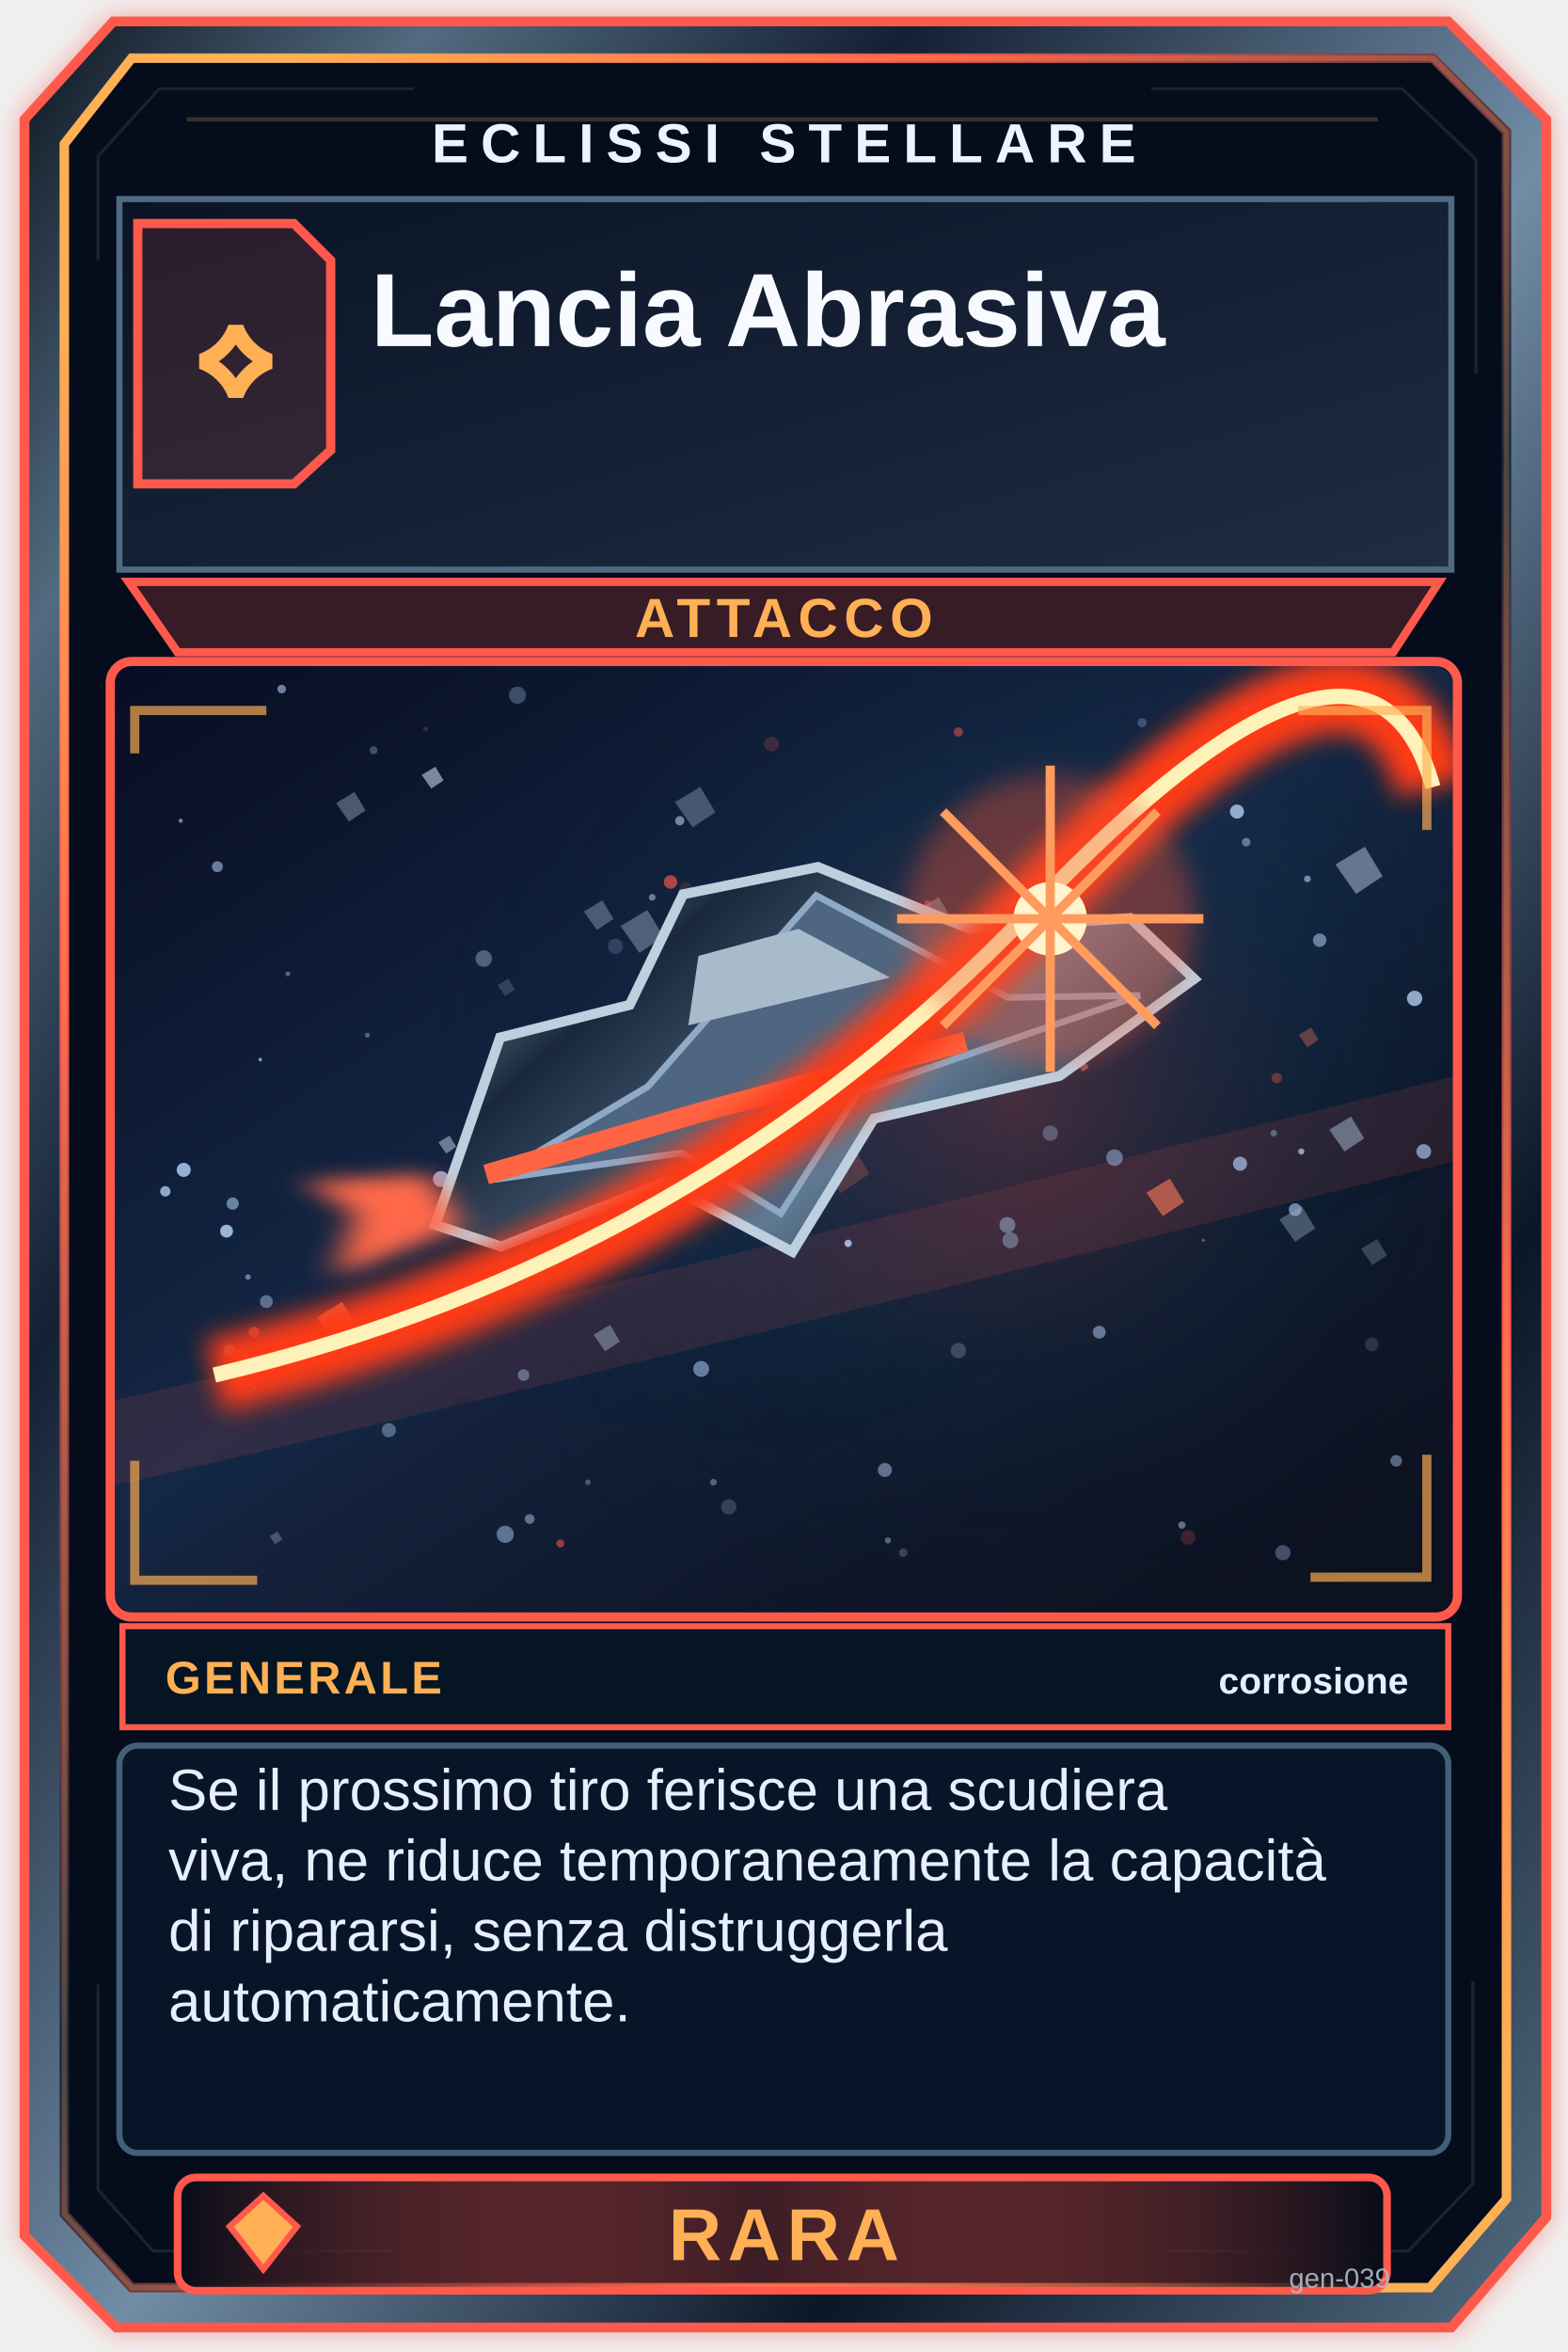
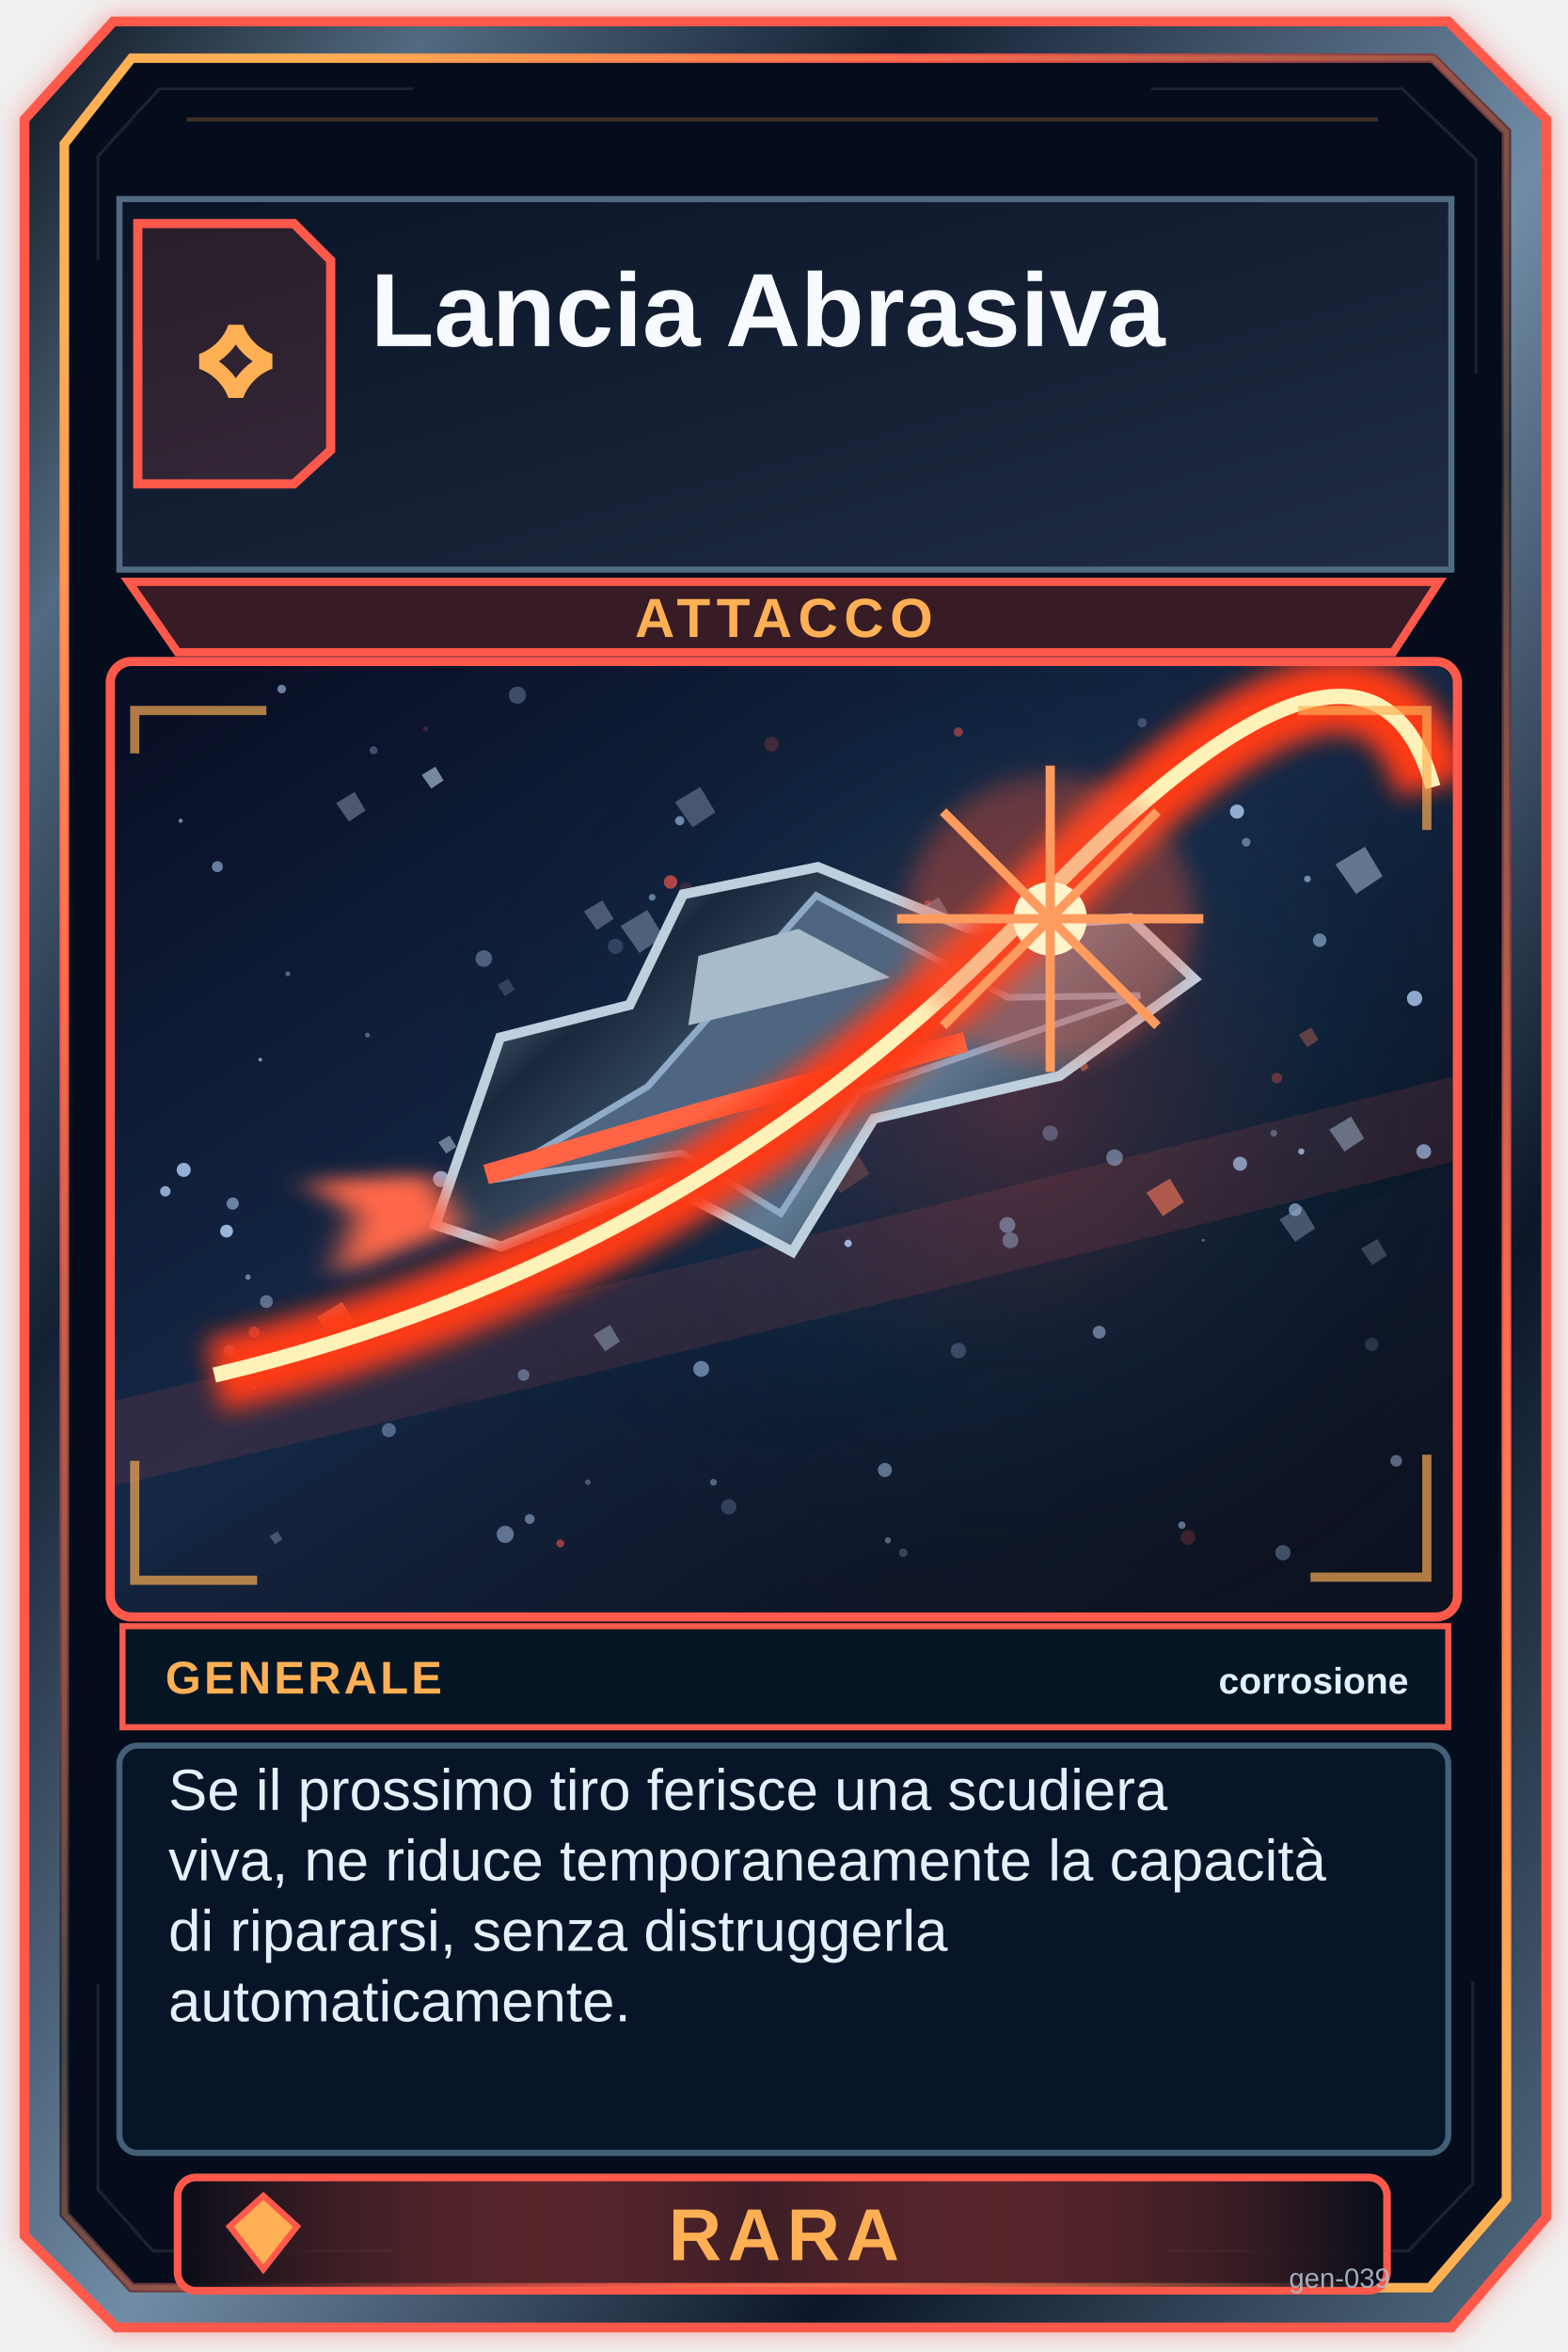
<svg xmlns="http://www.w3.org/2000/svg" width="512" height="768" viewBox="0 0 512 768" role="img" aria-label="Lancia Abrasiva · ATTACCO · RARA">
  <defs>
    <linearGradient id="metal" x1="0" y1="0" x2="1" y2="1">
      <stop stop-color="#101824" />
      <stop offset=".13" stop-color="#526b80" />
      <stop offset=".29" stop-color="#142033" />
      <stop offset=".53" stop-color="#718da6" />
      <stop offset=".76" stop-color="#0b1627" />
      <stop offset="1" stop-color="#526b80" />
    </linearGradient>
    <linearGradient id="rim" x1=".15" y1="0" x2=".87" y2="1">
      <stop stop-color="#ffb054" />
      <stop offset=".2" stop-color="#ff594c" />
      <stop offset=".52" stop-color="#19283c" />
      <stop offset=".78" stop-color="#ff594c" />
      <stop offset="1" stop-color="#ffb054" />
    </linearGradient>
    <linearGradient id="spaceSky" x1="0" y1="0" x2=".9" y2="1">
      <stop stop-color="#080d22" />
      <stop offset=".49" stop-color="#142846" />
      <stop offset=".82" stop-color="#091222" />
      <stop offset="1" stop-color="#070d18" />
    </linearGradient>
    <radialGradient id="planet">
      <stop stop-color="#ff594c" stop-opacity=".65" />
      <stop offset=".52" stop-color="#194761" stop-opacity=".42" />
      <stop offset="1" stop-color="#0a1529" stop-opacity=".05" />
    </radialGradient>
    <linearGradient id="titlePanel" x1="0" x2="1" y1="0" y2="1">
      <stop stop-color="#0a1426" />
      <stop offset="1" stop-color="#202c43" />
    </linearGradient>
    <linearGradient id="rarityShine" x1="0" y1="0" x2="1" y2="0">
      <stop stop-color="#070d19" />
      <stop offset=".48" stop-color="#ff594c" stop-opacity="0.22" />
      <stop offset="1" stop-color="#070d19" />
    </linearGradient>
    <filter id="rimGlow" x="-30%" y="-30%" width="160%" height="160%">
      <feGaussianBlur stdDeviation="3.9" />
    </filter>
    <filter id="beamGlow" x="-70%" y="-70%" width="240%" height="240%">
      <feGaussianBlur stdDeviation="4" />
    </filter>
    <clipPath id="artClip">
      <rect x="37" y="217" width="438" height="310" rx="8" />
    </clipPath>
  </defs>
  <path d="M37 7H473L505 39V724L474 760H38L8 730V39Z" fill="#030712" stroke="#ff594c" stroke-width="5.6" opacity="0.36" filter="url(#rimGlow)" />
  <path d="M37 7H473L505 39V724L474 760H38L8 730V39Z" fill="url(#metal)" stroke="#ff594c" stroke-width="3.2" />
  <path d="M43 19H468L492 43V718L467 747H43L21 723V47Z" fill="#050c1b" stroke="url(#rim)" stroke-width="3.1" />
  <path d="M43 19H468L492 43V718L467 747H43L21 723V47Z" fill="none" stroke="#ffb054" stroke-width="1.7" opacity="0.22" />
  <path d="M61 39H450" stroke="#ffb054" stroke-width="1.4" opacity="0.22" />
  <path d="M32 85V51L52 29H135 M376 29H458L482 52V122 M32 648V715L50 735H128 M382 735H460L481 713V647" fill="none" stroke="#f7fcff" stroke-width="1" opacity="0.09" />
  <path d="M61 43H450" stroke="#fff" stroke-width="1" opacity="0" />
-   <text x="256" y="53" text-anchor="middle" fill="#e9f5ff" font-size="18" font-family="Arial, sans-serif" font-weight="700" letter-spacing="4">ECLISSI STELLARE</text>
  <path d="M39 65H474V186H39Z" fill="url(#titlePanel)" stroke="#506a82" stroke-width="2" />
  <path d="M45 73H96L108 85V147L96 158H45Z" fill="#ff594c" fill-opacity=".13" stroke="#ff594c" stroke-width="3" />
  <text x="77" y="128" text-anchor="middle" fill="#ffb054" font-family="Arial, sans-serif" font-size="40" font-weight="bold">⟡</text>
  <text x="121" y="113" fill="#f7faff" font-family="Arial,sans-serif" font-size="34" font-weight="800">Lancia Abrasiva</text>
  <path d="M42 190H470L455 213H58Z" fill="#ff594c" fill-opacity=".20" stroke="#ff594c" stroke-width="2.7" />
  <text x="256" y="208" text-anchor="middle" fill="#ffb054" font-family="Arial,sans-serif" font-size="18" font-weight="900" letter-spacing="2">ATTACCO</text>
  <g clip-path="url(#artClip)">
    <rect x="37" y="217" width="438" height="310" fill="url(#spaceSky)" />
    <circle cx="332" cy="358" r="191" fill="url(#planet)" opacity=".34" />
    <path d="M12 477Q218 430 508 357" fill="none" stroke="#ff594c" stroke-width="27" opacity=".12" />
    <circle cx="417" cy="352" r="1.7" fill="#ff594c" opacity="0.35" />
    <circle cx="59" cy="268" r="0.7" fill="#b9d7ff" opacity="0.57" />
    <circle cx="158" cy="313" r="2.7" fill="#b9d7ff" opacity="0.36" />
    <circle cx="173" cy="496" r="1.6" fill="#b9d7ff" opacity="0.61" />
    <circle cx="364" cy="378" r="2.7" fill="#b9d7ff" opacity="0.43" />
    <circle cx="404" cy="265" r="2.3" fill="#b9d7ff" opacity="0.76" />
    <circle cx="303" cy="295" r="1.1" fill="#ff594c" opacity="0.47" />
    <circle cx="94" cy="318" r="0.8" fill="#b9d7ff" opacity="0.39" />
    <circle cx="393" cy="405" r="0.5" fill="#b9d7ff" opacity="0.38" />
    <circle cx="75" cy="441" r="1.9" fill="#b9d7ff" opacity="0.48" />
    <circle cx="238" cy="492" r="2.5" fill="#b9d7ff" opacity="0.27" />
    <circle cx="222" cy="268" r="1.5" fill="#b9d7ff" opacity="0.57" />
    <circle cx="198" cy="378" r="2.1" fill="#ff594c" opacity="0.44" />
    <circle cx="144" cy="385" r="2.6" fill="#b9d7ff" opacity="0.75" />
    <circle cx="122" cy="245" r="1.3" fill="#b9d7ff" opacity="0.30" />
    <circle cx="427" cy="287" r="1.1" fill="#b9d7ff" opacity="0.58" />
    <circle cx="330" cy="405" r="2.6" fill="#b9d7ff" opacity="0.37" />
    <circle cx="169" cy="390" r="1.3" fill="#b9d7ff" opacity="0.49" />
    <circle cx="183" cy="504" r="1.3" fill="#ff594c" opacity="0.74" />
    <circle cx="201" cy="309" r="2.5" fill="#b9d7ff" opacity="0.18" />
    <circle cx="192" cy="484" r="0.9" fill="#b9d7ff" opacity="0.44" />
    <circle cx="462" cy="326" r="2.5" fill="#b9d7ff" opacity="0.75" />
    <circle cx="423" cy="395" r="2.1" fill="#b9d7ff" opacity="0.56" />
    <circle cx="71" cy="283" r="1.8" fill="#b9d7ff" opacity="0.53" />
    <circle cx="313" cy="239" r="1.5" fill="#ff594c" opacity="0.49" />
    <circle cx="92" cy="225" r="1.4" fill="#b9d7ff" opacity="0.56" />
    <circle cx="329" cy="400" r="2.6" fill="#b9d7ff" opacity="0.41" />
    <circle cx="456" cy="477" r="1.9" fill="#b9d7ff" opacity="0.56" />
    <circle cx="343" cy="370" r="2.5" fill="#b9d7ff" opacity="0.29" />
    <circle cx="431" cy="307" r="2.2" fill="#b9d7ff" opacity="0.51" />
    <circle cx="279" cy="366" r="1.4" fill="#ff594c" opacity="0.45" />
    <circle cx="85" cy="346" r="0.6" fill="#b9d7ff" opacity="0.67" />
    <circle cx="465" cy="376" r="2.4" fill="#b9d7ff" opacity="0.61" />
    <circle cx="164" cy="419" r="1.3" fill="#b9d7ff" opacity="0.57" />
    <circle cx="405" cy="380" r="2.3" fill="#b9d7ff" opacity="0.64" />
    <circle cx="407" cy="275" r="1.4" fill="#b9d7ff" opacity="0.46" />
    <circle cx="255" cy="292" r="1.6" fill="#ff594c" opacity="0.27" />
    <circle cx="120" cy="338" r="0.8" fill="#b9d7ff" opacity="0.38" />
    <circle cx="290" cy="503" r="1.0" fill="#b9d7ff" opacity="0.54" />
    <circle cx="171" cy="449" r="1.9" fill="#b9d7ff" opacity="0.39" />
    <circle cx="87" cy="425" r="2.1" fill="#b9d7ff" opacity="0.43" />
    <circle cx="416" cy="370" r="1.1" fill="#b9d7ff" opacity="0.34" />
    <circle cx="388" cy="502" r="2.4" fill="#ff594c" opacity="0.26" />
    <circle cx="255" cy="291" r="2.5" fill="#b9d7ff" opacity="0.21" />
    <circle cx="419" cy="507" r="2.5" fill="#b9d7ff" opacity="0.41" />
    <circle cx="165" cy="501" r="2.8" fill="#b9d7ff" opacity="0.62" />
    <circle cx="448" cy="439" r="2.2" fill="#b9d7ff" opacity="0.21" />
    <circle cx="386" cy="498" r="1.2" fill="#b9d7ff" opacity="0.62" />
    <circle cx="219" cy="288" r="2.2" fill="#ff594c" opacity="0.66" />
    <circle cx="167" cy="417" r="1.7" fill="#b9d7ff" opacity="0.27" />
    <circle cx="74" cy="402" r="2.1" fill="#b9d7ff" opacity="0.81" />
    <circle cx="127" cy="467" r="2.3" fill="#b9d7ff" opacity="0.39" />
    <circle cx="81" cy="417" r="0.9" fill="#b9d7ff" opacity="0.51" />
    <circle cx="60" cy="382" r="2.3" fill="#b9d7ff" opacity="0.78" />
    <circle cx="139" cy="238" r="0.8" fill="#ff594c" opacity="0.23" />
    <circle cx="288" cy="330" r="2.6" fill="#b9d7ff" opacity="0.61" />
    <circle cx="229" cy="447" r="2.6" fill="#b9d7ff" opacity="0.51" />
    <circle cx="156" cy="399" r="0.8" fill="#b9d7ff" opacity="0.66" />
    <circle cx="359" cy="435" r="2.1" fill="#b9d7ff" opacity="0.65" />
    <circle cx="76" cy="393" r="2.0" fill="#b9d7ff" opacity="0.53" />
    <circle cx="224" cy="290" r="2.0" fill="#ff594c" opacity="0.16" />
    <circle cx="295" cy="507" r="1.4" fill="#b9d7ff" opacity="0.31" />
    <circle cx="277" cy="406" r="1.2" fill="#b9d7ff" opacity="0.79" />
    <circle cx="213" cy="293" r="1.1" fill="#b9d7ff" opacity="0.51" />
    <circle cx="373" cy="236" r="1.5" fill="#b9d7ff" opacity="0.26" />
    <circle cx="407" cy="232" r="1.5" fill="#b9d7ff" opacity="0.47" />
    <circle cx="252" cy="243" r="2.4" fill="#ff594c" opacity="0.20" />
    <circle cx="83" cy="453" r="0.6" fill="#b9d7ff" opacity="0.42" />
    <circle cx="159" cy="398" r="2.4" fill="#b9d7ff" opacity="0.65" />
    <circle cx="217" cy="325" r="0.9" fill="#b9d7ff" opacity="0.59" />
    <circle cx="313" cy="441" r="2.5" fill="#b9d7ff" opacity="0.24" />
    <circle cx="425" cy="376" r="1.0" fill="#b9d7ff" opacity="0.71" />
    <circle cx="83" cy="435" r="1.8" fill="#ff594c" opacity="0.58" />
    <circle cx="233" cy="484" r="1.1" fill="#b9d7ff" opacity="0.53" />
    <circle cx="289" cy="480" r="2.3" fill="#b9d7ff" opacity="0.61" />
    <circle cx="54" cy="389" r="1.7" fill="#b9d7ff" opacity="0.74" />
    <circle cx="85" cy="443" r="1.5" fill="#b9d7ff" opacity="0.42" />
    <circle cx="169" cy="227" r="2.8" fill="#b9d7ff" opacity="0.28" />
    <g data-attack-scene="heat" data-attack-id="gen-039" data-attack-signature="f8a212c8">
      <defs>
        <linearGradient id="atkSteel" x1="0" y1="0" x2="1" y2="1">
          <stop stop-color="#829db3" />
          <stop offset=".25" stop-color="#19283c" />
          <stop offset=".65" stop-color="#607a93" />
          <stop offset="1" stop-color="#0c1b2c" />
        </linearGradient>
      </defs>
      <path d="M40 518L151 456L263 475L475 379V529H40Z" fill="#1a1d37" opacity=".26" />
      <path d="M160.227 392.882l7.876 -4.726l4.726 7.876l-7.089 4.726Z" fill="#f47857" opacity="0.746" />
      <path d="M193.832 435.848l5.411 -3.247l3.247 5.411l-4.87 3.247Z" fill="#9bacc3" opacity="0.498" />
      <path d="M444.5 407.778l5.299 -3.179l3.179 5.299l-4.769 3.179Z" fill="#9bacc3" opacity="0.299" />
      <path d="M374.4 389.444l7.67 -4.602l4.602 7.67l-6.903 4.602Z" fill="#f47857" opacity="0.628" />
      <path d="M109.755 262.229l6.029 -3.618l3.618 6.029l-5.426 3.618Z" fill="#9bacc3" opacity="0.443" />
      <path d="M88.017 501.605l2.63 -1.578l1.578 2.63l-2.367 1.578Z" fill="#9bacc3" opacity="0.368" />
      <path d="M103.531 430.113l8.251 -4.951l4.951 8.251l-7.426 4.951Z" fill="#f47857" opacity="0.814" />
      <path d="M436.133 282.274l9.638 -5.783l5.783 9.638l-8.674 5.783Z" fill="#9bacc3" opacity="0.607" />
      <path d="M434.122 368.872l7.124 -4.275l4.275 7.124l-6.412 4.275Z" fill="#9bacc3" opacity="0.565" />
      <path d="M326.038 343.048l2.203 -1.322l1.322 2.203l-1.983 1.322Z" fill="#f47857" opacity="0.278" />
      <path d="M190.69 297.633l6.053 -3.632l3.632 6.053l-5.448 3.632Z" fill="#9bacc3" opacity="0.422" />
      <path d="M417.861 398.175l7.301 -4.381l4.381 7.301l-6.571 4.381Z" fill="#9bacc3" opacity="0.403" />
      <path d="M267.138 379.074l10.518 -6.311l6.311 10.518l-9.466 6.311Z" fill="#f47857" opacity="0.225" />
      <path d="M299.305 297.291l7.232 -4.339l4.339 7.232l-6.509 4.339Z" fill="#9bacc3" opacity="0.469" />
      <path d="M137.723 253.039l4.464 -2.679l2.679 4.464l-4.018 2.679Z" fill="#9bacc3" opacity="0.754" />
      <path d="M424.148 337.916l4.048 -2.429l2.429 4.048l-3.643 2.429Z" fill="#f47857" opacity="0.356" />
      <path d="M220.423 261.907l8.262 -4.957l4.957 8.262l-7.436 4.957Z" fill="#9bacc3" opacity="0.396" />
      <path d="M162.476 321.694l3.533 -2.12l2.12 3.533l-3.18 2.12Z" fill="#9bacc3" opacity="0.252" />
      <path d="M352.059 347.711l2.22 -1.332l1.332 2.22l-1.998 1.332Z" fill="#f47857" opacity="0.519" />
      <path d="M202.681 302.387l8.759 -5.256l5.256 8.759l-7.883 5.256Z" fill="#9bacc3" opacity="0.453" />
      <path d="M143.155 373.002l3.669 -2.201l2.201 3.669l-3.302 2.201Z" fill="#9bacc3" opacity="0.642" />
      <path d="M241.202 345.614l5.194 -3.116l3.116 5.194l-4.674 3.116Z" fill="#f47857" opacity="0.414" />
      <g transform="translate(259 346) rotate(-17) scale(1.09)">
        <path d="M-117 16L-82 -32L-42 -30L-17 -57L24 -53L62 -22L109 -11L122 12L75 28L18 24L-17 55L-48 24L-100 28Z" fill="url(#atkSteel)" stroke="#bed0de" stroke-width="3" />
        <path d="M-97 8L-44 -5L21 -45L67 1L105 12L16 15L-17 43L-40 17Z" fill="#4e6681" stroke="#8faac6" stroke-width="2" />
        <path d="M-98 6L-30 7L51 10" stroke="#ff6545" stroke-width="6" fill="none" />
        <path d="M-114 1L-151 -8L-139 6L-151 22L-109 19Z" fill="#ff6748" filter="url(#beamGlow)" />
        <path d="M-27 -19L-18 -38L13 -37L35 -15Z" fill="#a8bbcb" />
      </g>
      <path d="M70 449Q227 412 337 297T468 257" stroke="#ff3b19" stroke-width="24" fill="none" filter="url(#beamGlow)" />
      <path d="M70 449Q227 412 337 297T468 257" stroke="#fff2b8" stroke-width="5" fill="none" />
      <circle cx="343" cy="300" r="47" fill="#f85230" opacity=".36" filter="url(#beamGlow)" />
      <circle cx="343" cy="300" r="12" fill="#fff4cc" />
      <path d="M293 300H393M343 250V350M308 265L378 335M308 335L378 265" stroke="#ff9b5e" stroke-width="3" />
    </g>
    <path d="M44 246V232H87 M424 232h42v39 M44 477v39h40 M428 515h38v-40" stroke="#ffb054" stroke-width="3" fill="none" opacity=".67" />
  </g>
  <rect x="36" y="216" width="440" height="312" rx="7" fill="none" stroke="#ff594c" stroke-width="3" />
  <path d="M40 531H473V564H40Z" fill="#051524" stroke="#ff594c" stroke-width="2" />
  <text x="54" y="553" fill="#ffb054" font-family="Arial,sans-serif" font-size="15" font-weight="bold" letter-spacing="1">GENERALE</text>
  <text x="460" y="553" text-anchor="end" fill="#e4f0ff" font-family="Arial,sans-serif" font-size="12" font-weight="bold">corrosione</text>
  <rect x="39" y="570" width="434" height="133" rx="6" fill="#081427" stroke="#426076" stroke-width="2" />
  <text x="55" y="591" fill="#e6effb" font-size="19" font-family="Arial,sans-serif">Se il prossimo tiro ferisce una scudiera</text>
  <text x="55" y="614" fill="#e6effb" font-size="19" font-family="Arial,sans-serif">viva, ne riduce temporaneamente la capacità</text>
  <text x="55" y="637" fill="#e6effb" font-size="19" font-family="Arial,sans-serif">di ripararsi, senza distruggerla</text>
  <text x="55" y="660" fill="#e6effb" font-size="19" font-family="Arial,sans-serif">automaticamente.</text>
  <rect x="58" y="711" width="395" height="37" rx="6" fill="url(#rarityShine)" stroke="#ff594c" stroke-width="2.5" />
  <path d="M75 727l11 -10l11 10l-11 14Z" fill="#ffb054" stroke="#ff594c" stroke-width="2" />
  <text x="256" y="738" fill="#ffb054" text-anchor="middle" font-family="Arial,sans-serif" font-size="24" font-weight="900" letter-spacing="2">RARA</text>
  <text x="454" y="747" fill="#afbac9" font-family="Arial,sans-serif" font-size="9" text-anchor="end" opacity=".9">gen-039</text>
</svg>
